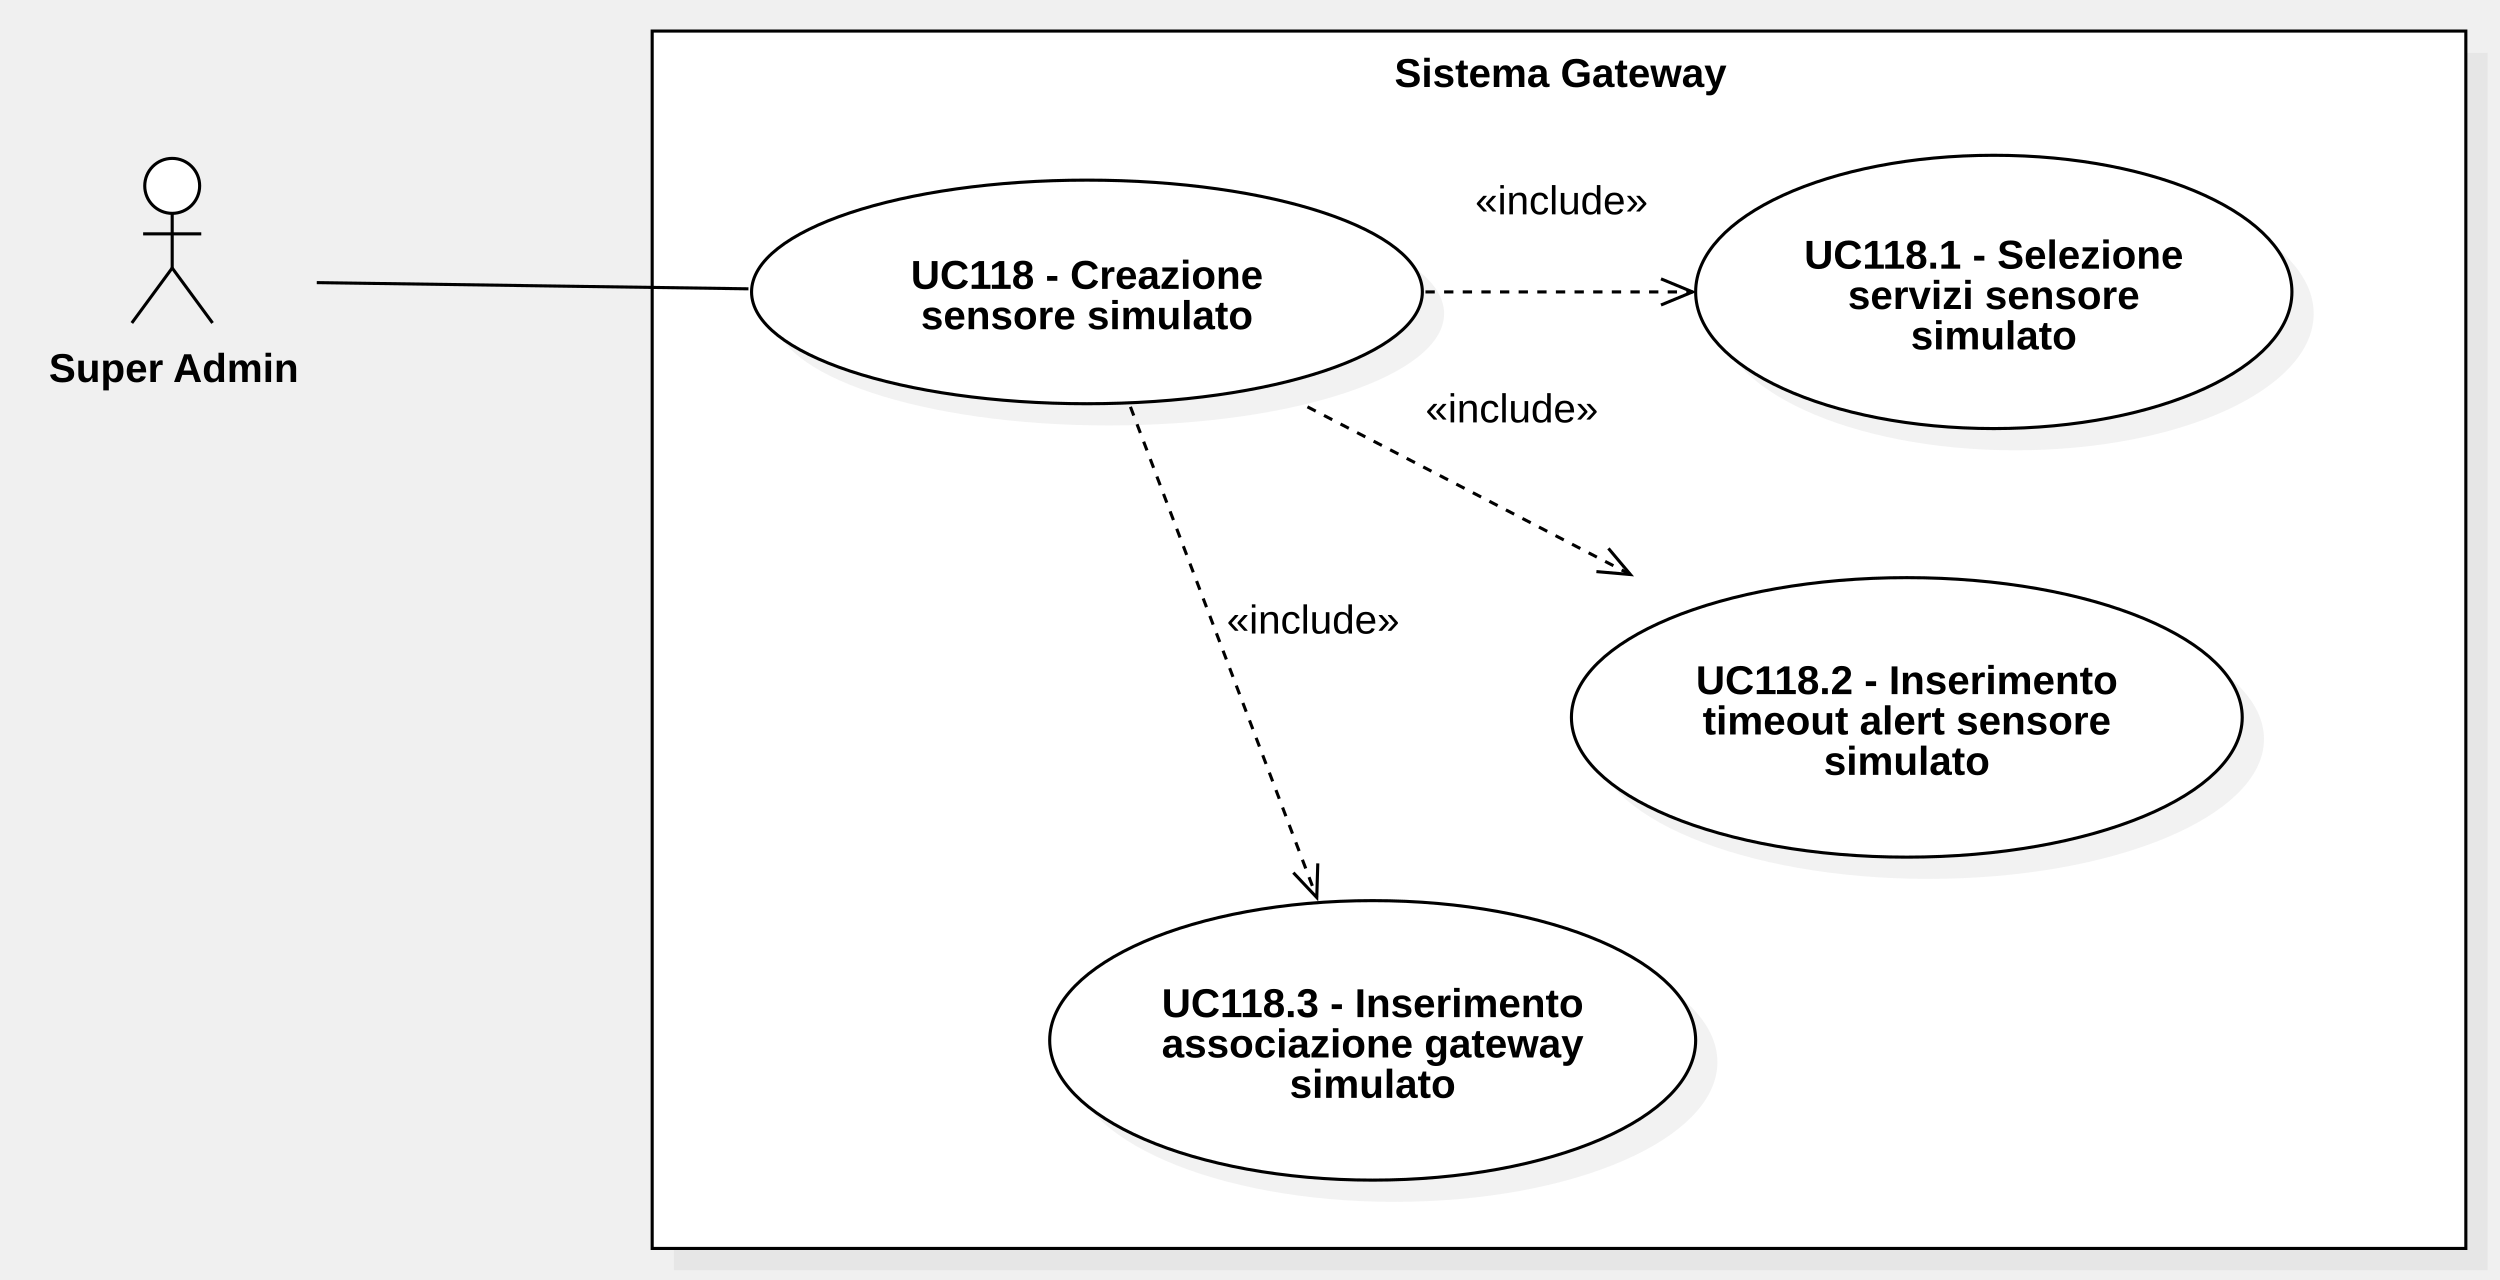
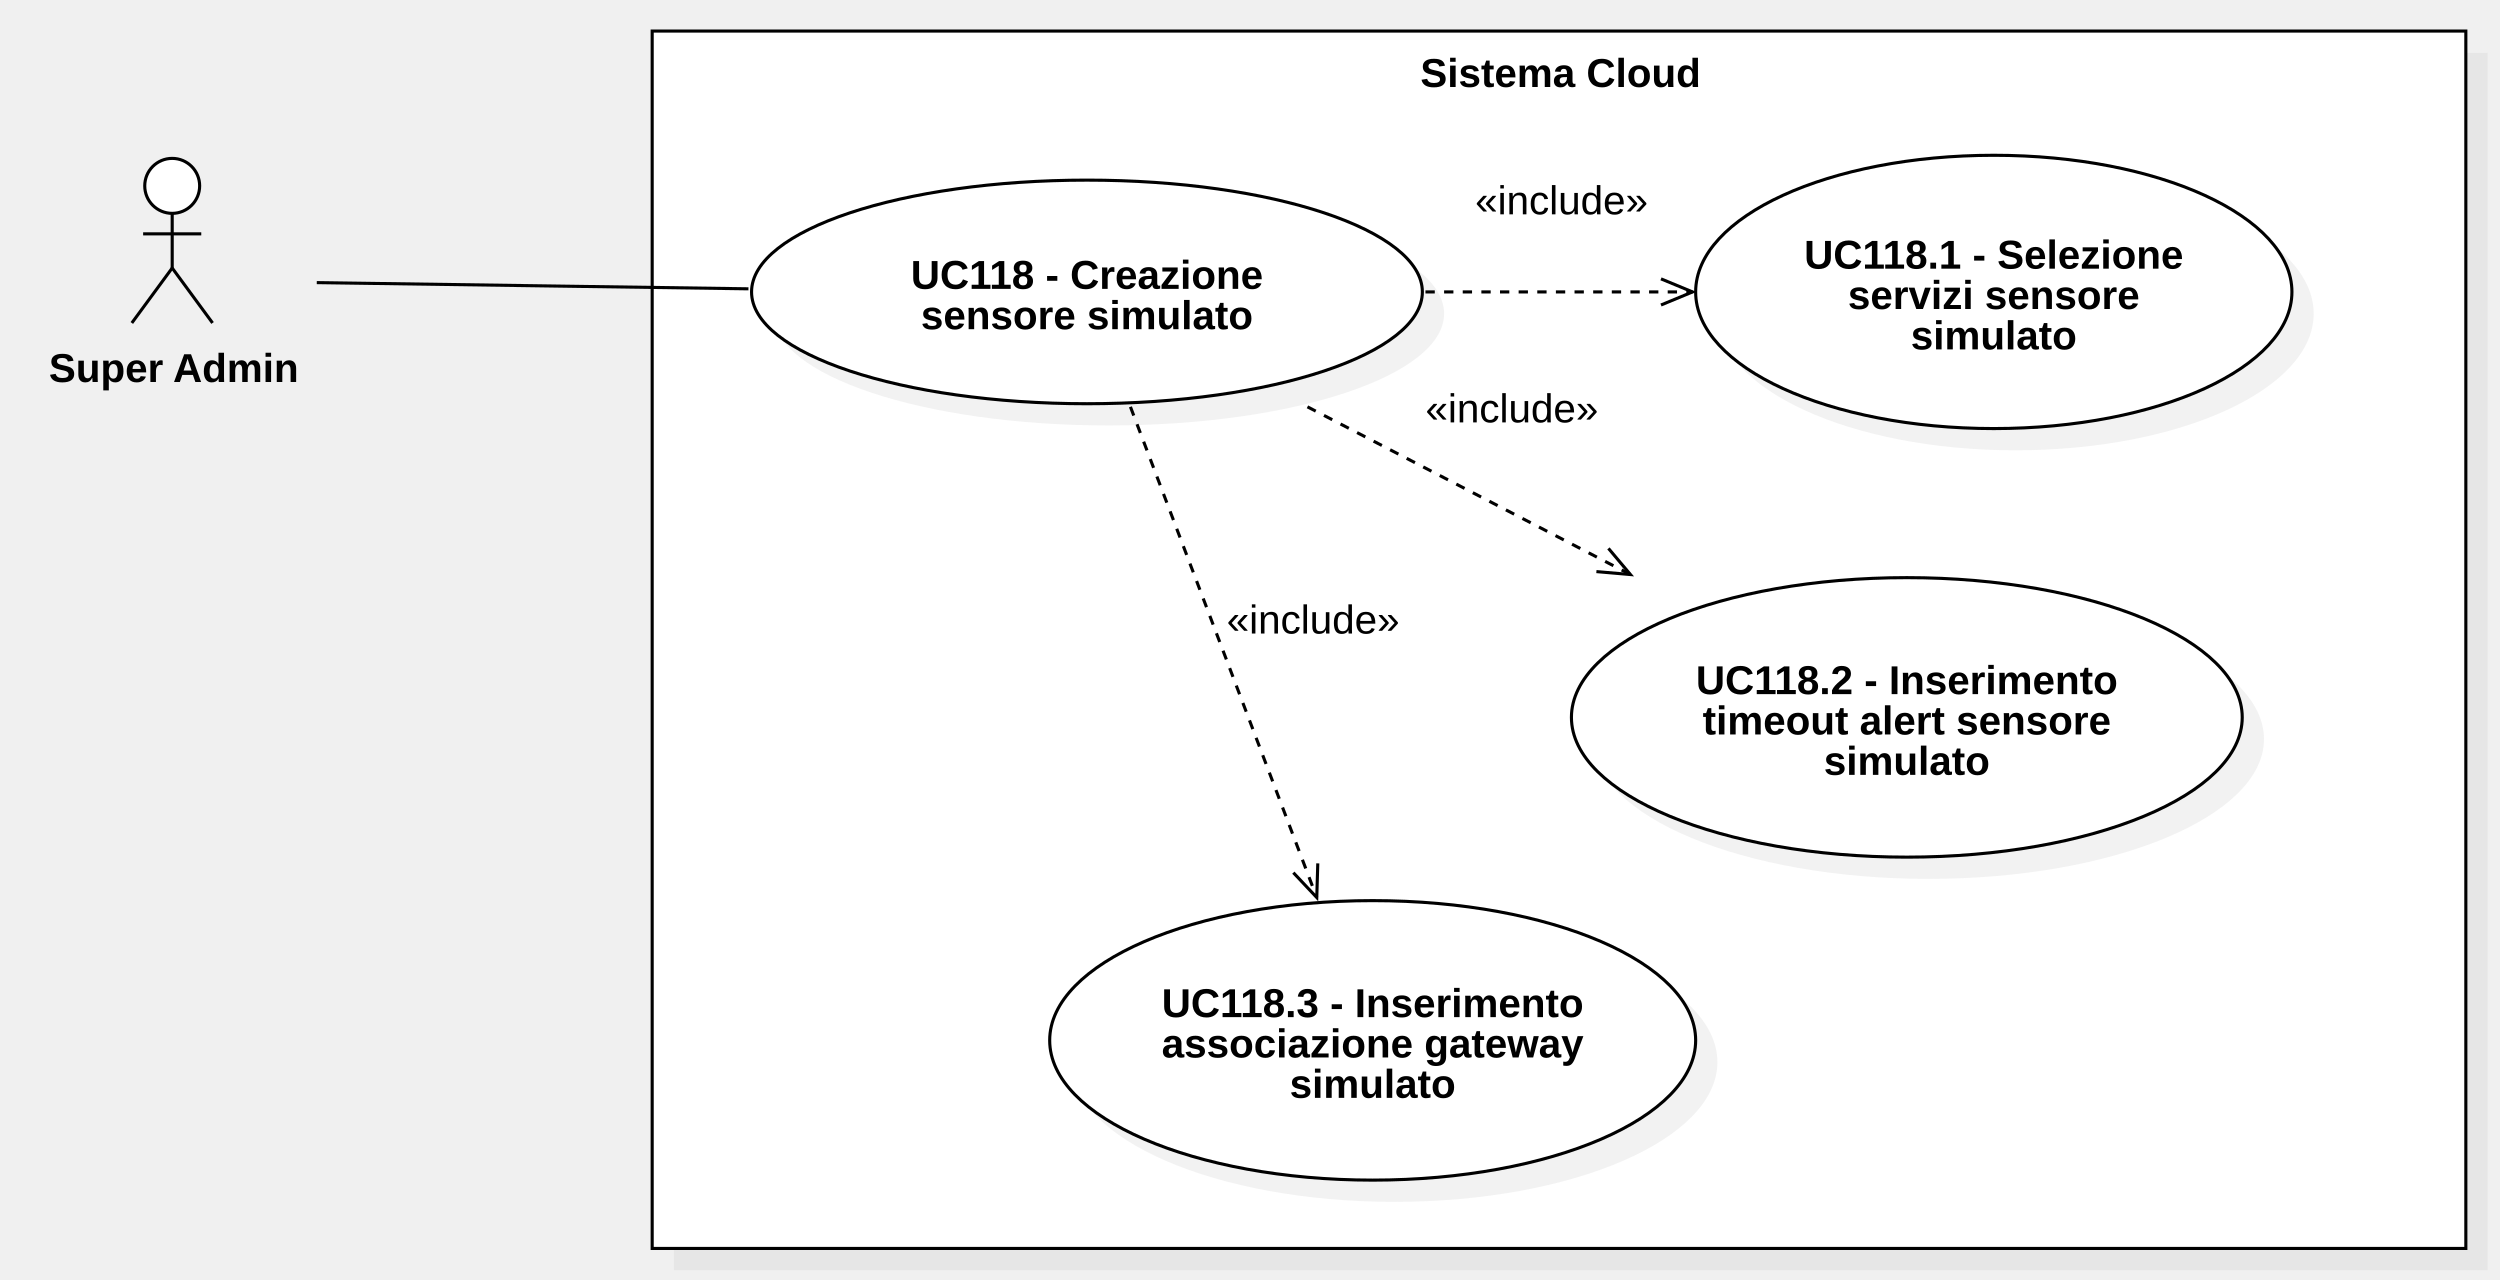
<svg xmlns="http://www.w3.org/2000/svg" version="1.1" width="805" height="412">
  <defs />
  <g>
    <g>
      <rect fill="#C0C0C0" stroke="none" x="464" y="418" width="584" height="392" transform="matrix(1 0 0 1 -247 -401)" fill-opacity="0.2" />
    </g>
    <g>
      <rect fill="#ffffff" stroke="none" x="457" y="411" width="584" height="392" transform="matrix(1 0 0 1 -247 -401)" />
    </g>
    <g>
      <path fill="none" stroke="#000000" paint-order="fill stroke markers" d=" M 210 10 L 794 10 L 794 402 L 210 402 L 210 10 Z Z" stroke-miterlimit="10" stroke-dasharray="" />
    </g>
    <g>
      <g>
        <path fill="none" stroke="none" />
-         <text fill="#000000" stroke="none" font-family="Arial" font-size="13px" font-style="normal" font-weight="bold" text-decoration="undefined" x="749.5" y="424.5" text-anchor="middle" dominant-baseline="central" transform="matrix(1 0 0 1 -247 -401)">Sistema Gateway</text>
+         <text fill="#000000" stroke="none" font-family="Arial" font-size="13px" font-style="normal" font-weight="bold" text-decoration="undefined" x="749.5" y="424.5" text-anchor="middle" dominant-baseline="central" transform="matrix(1 0 0 1 -247 -401)">Sistema Cloud</text>
      </g>
    </g>
    <g>
      <path fill="#ffffff" stroke="none" paint-order="stroke fill markers" d=" M 46.607 59.85 C 46.607 54.962 50.565 51 55.447 51 C 60.329 51 64.287 54.962 64.287 59.85 C 64.287 64.738 60.329 68.7 55.447 68.7 C 50.565 68.7 46.607 64.738 46.607 59.85 Z" />
    </g>
    <g>
      <path fill="none" stroke="#000000" paint-order="fill stroke markers" d=" M 46.607 59.85 C 46.607 54.962 50.565 51 55.447 51 C 60.329 51 64.287 54.962 64.287 59.85 C 64.287 64.738 60.329 68.7 55.447 68.7 C 50.565 68.7 46.607 64.738 46.607 59.85 Z" stroke-miterlimit="10" stroke-dasharray="" />
    </g>
    <g>
      <path fill="none" stroke="#000000" paint-order="fill stroke markers" d=" M 55.447 68.7 L 55.447 86.3" stroke-miterlimit="10" stroke-dasharray="" />
    </g>
    <g>
      <path fill="none" stroke="#000000" paint-order="fill stroke markers" d=" M 46.087 75.3 L 64.807 75.3" stroke-miterlimit="10" stroke-dasharray="" />
    </g>
    <g>
      <path fill="none" stroke="#000000" paint-order="fill stroke markers" d=" M 55.447 86.3 L 42.447 104" stroke-miterlimit="10" stroke-dasharray="" />
    </g>
    <g>
      <path fill="none" stroke="#000000" paint-order="fill stroke markers" d=" M 55.447 86.3 L 68.447 104" stroke-miterlimit="10" stroke-dasharray="" />
    </g>
    <g>
      <g>
        <path fill="none" stroke="none" />
        <text fill="#000000" stroke="none" font-family="Arial" font-size="13px" font-style="normal" font-weight="bold" text-decoration="undefined" x="302.947" y="519.5" text-anchor="middle" dominant-baseline="central" transform="matrix(1 0 0 1 -247 -401)">Super Admin</text>
      </g>
    </g>
    <g>
      <path fill="#C0C0C0" stroke="none" paint-order="stroke fill markers" d=" M 249 101 C 249 81.118 297.353 65 357 65 C 416.647 65 465 81.118 465 101 C 465 120.882 416.647 137 357 137 C 297.353 137 249 120.882 249 101 Z" fill-opacity="0.2" />
    </g>
    <g>
      <path fill="#ffffff" stroke="none" paint-order="stroke fill markers" d=" M 242 94 C 242 74.118 290.353 58 350 58 C 409.647 58 458 74.118 458 94 C 458 113.882 409.647 130 350 130 C 290.353 130 242 113.882 242 94 Z" />
    </g>
    <g>
      <path fill="none" stroke="#000000" paint-order="fill stroke markers" d=" M 242 94 C 242 74.118 290.353 58 350 58 C 409.647 58 458 74.118 458 94 C 458 113.882 409.647 130 350 130 C 290.353 130 242 113.882 242 94 Z" stroke-miterlimit="10" stroke-dasharray="" />
    </g>
    <g>
      <g>
        <path fill="none" stroke="none" />
        <text fill="#000000" stroke="none" font-family="Arial" font-size="13px" font-style="normal" font-weight="bold" text-decoration="undefined" x="597" y="489.5" text-anchor="middle" dominant-baseline="central" transform="matrix(1 0 0 1 -247 -401)">UC118 - Creazione</text>
        <text fill="#000000" stroke="none" font-family="Arial" font-size="13px" font-style="normal" font-weight="bold" text-decoration="undefined" x="597" y="502.5" text-anchor="middle" dominant-baseline="central" transform="matrix(1 0 0 1 -247 -401)">sensore simulato</text>
      </g>
    </g>
    <g>
      <path fill="none" stroke="#000000" paint-order="fill stroke markers" d=" M 102 91 L 241 93" stroke-miterlimit="10" stroke-dasharray="" />
    </g>
    <g>
      <path fill="#C0C0C0" stroke="none" paint-order="stroke fill markers" d=" M 553 101 C 553 76.699 595.981 57 649 57 C 702.019 57 745 76.699 745 101 C 745 125.301 702.019 145 649 145 C 595.981 145 553 125.301 553 101 Z" fill-opacity="0.2" />
    </g>
    <g>
      <path fill="#ffffff" stroke="none" paint-order="stroke fill markers" d=" M 546 94 C 546 69.699 588.981 50 642 50 C 695.019 50 738 69.699 738 94 C 738 118.301 695.019 138 642 138 C 588.981 138 546 118.301 546 94 Z" />
    </g>
    <g>
      <path fill="none" stroke="#000000" paint-order="fill stroke markers" d=" M 546 94 C 546 69.699 588.981 50 642 50 C 695.019 50 738 69.699 738 94 C 738 118.301 695.019 138 642 138 C 588.981 138 546 118.301 546 94 Z" stroke-miterlimit="10" stroke-dasharray="" />
    </g>
    <g>
      <g>
        <path fill="none" stroke="none" />
        <text fill="#000000" stroke="none" font-family="Arial" font-size="13px" font-style="normal" font-weight="bold" text-decoration="undefined" x="889" y="483" text-anchor="middle" dominant-baseline="central" transform="matrix(1 0 0 1 -247 -401)">UC118.1 - Selezione</text>
        <text fill="#000000" stroke="none" font-family="Arial" font-size="13px" font-style="normal" font-weight="bold" text-decoration="undefined" x="889" y="496" text-anchor="middle" dominant-baseline="central" transform="matrix(1 0 0 1 -247 -401)">servizi sensore</text>
        <text fill="#000000" stroke="none" font-family="Arial" font-size="13px" font-style="normal" font-weight="bold" text-decoration="undefined" x="889" y="509" text-anchor="middle" dominant-baseline="central" transform="matrix(1 0 0 1 -247 -401)">simulato</text>
      </g>
    </g>
    <g>
      <path fill="#C0C0C0" stroke="none" paint-order="stroke fill markers" d=" M 513 238 C 513 213.147 561.353 193 621 193 C 680.647 193 729 213.147 729 238 C 729 262.853 680.647 283 621 283 C 561.353 283 513 262.853 513 238 Z" fill-opacity="0.2" />
    </g>
    <g>
      <path fill="#ffffff" stroke="none" paint-order="stroke fill markers" d=" M 506 231 C 506 206.147 554.353 186 614 186 C 673.647 186 722 206.147 722 231 C 722 255.853 673.647 276 614 276 C 554.353 276 506 255.853 506 231 Z" />
    </g>
    <g>
      <path fill="none" stroke="#000000" paint-order="fill stroke markers" d=" M 506 231 C 506 206.147 554.353 186 614 186 C 673.647 186 722 206.147 722 231 C 722 255.853 673.647 276 614 276 C 554.353 276 506 255.853 506 231 Z" stroke-miterlimit="10" stroke-dasharray="" />
    </g>
    <g>
      <g>
        <path fill="none" stroke="none" />
        <text fill="#000000" stroke="none" font-family="Arial" font-size="13px" font-style="normal" font-weight="bold" text-decoration="undefined" x="861" y="620" text-anchor="middle" dominant-baseline="central" transform="matrix(1 0 0 1 -247 -401)">UC118.2 - Inserimento</text>
        <text fill="#000000" stroke="none" font-family="Arial" font-size="13px" font-style="normal" font-weight="bold" text-decoration="undefined" x="861" y="633" text-anchor="middle" dominant-baseline="central" transform="matrix(1 0 0 1 -247 -401)">timeout alert sensore</text>
        <text fill="#000000" stroke="none" font-family="Arial" font-size="13px" font-style="normal" font-weight="bold" text-decoration="undefined" x="861" y="646" text-anchor="middle" dominant-baseline="central" transform="matrix(1 0 0 1 -247 -401)">simulato</text>
      </g>
    </g>
    <g>
      <path fill="#C0C0C0" stroke="none" paint-order="stroke fill markers" d=" M 345 342 C 345 317.147 391.562 297 449 297 C 506.438 297 553 317.147 553 342 C 553 366.853 506.438 387 449 387 C 391.562 387 345 366.853 345 342 Z" fill-opacity="0.2" />
    </g>
    <g>
      <path fill="#ffffff" stroke="none" paint-order="stroke fill markers" d=" M 338 335 C 338 310.147 384.562 290 442 290 C 499.438 290 546 310.147 546 335 C 546 359.853 499.438 380 442 380 C 384.562 380 338 359.853 338 335 Z" />
    </g>
    <g>
      <path fill="none" stroke="#000000" paint-order="fill stroke markers" d=" M 338 335 C 338 310.147 384.562 290 442 290 C 499.438 290 546 310.147 546 335 C 546 359.853 499.438 380 442 380 C 384.562 380 338 359.853 338 335 Z" stroke-miterlimit="10" stroke-dasharray="" />
    </g>
    <g>
      <g>
        <path fill="none" stroke="none" />
        <text fill="#000000" stroke="none" font-family="Arial" font-size="13px" font-style="normal" font-weight="bold" text-decoration="undefined" x="689" y="724" text-anchor="middle" dominant-baseline="central" transform="matrix(1 0 0 1 -247 -401)">UC118.3 - Inserimento</text>
        <text fill="#000000" stroke="none" font-family="Arial" font-size="13px" font-style="normal" font-weight="bold" text-decoration="undefined" x="689" y="737" text-anchor="middle" dominant-baseline="central" transform="matrix(1 0 0 1 -247 -401)">associazione gateway</text>
        <text fill="#000000" stroke="none" font-family="Arial" font-size="13px" font-style="normal" font-weight="bold" text-decoration="undefined" x="689" y="750" text-anchor="middle" dominant-baseline="central" transform="matrix(1 0 0 1 -247 -401)">simulato</text>
      </g>
    </g>
    <g>
      <path fill="none" stroke="#000000" paint-order="fill stroke markers" d=" M 364 131 L 424 289" stroke-miterlimit="10" stroke-dasharray="3" />
    </g>
    <g>
      <path fill="none" stroke="#000000" paint-order="fill stroke markers" d=" M 416.457 280.994 L 424 289 L 424.327 278.005" stroke-miterlimit="10" stroke-dasharray="" />
    </g>
    <g>
      <rect fill="#ffffff" stroke="none" x="642" y="594" width="55.656" height="13" transform="matrix(1 0 0 1 -247 -401)" />
    </g>
    <g>
      <g>
        <path fill="none" stroke="none" />
        <text fill="#000000" stroke="none" font-family="Arial" font-size="13px" font-style="normal" font-weight="normal" text-decoration="undefined" x="669.828" y="600.5" text-anchor="middle" dominant-baseline="central" transform="matrix(1 0 0 1 -247 -401)">«include»</text>
      </g>
    </g>
    <g>
      <path fill="none" stroke="#000000" paint-order="fill stroke markers" d=" M 421 131 L 525 185" stroke-miterlimit="10" stroke-dasharray="3" />
    </g>
    <g>
      <path fill="none" stroke="#000000" paint-order="fill stroke markers" d=" M 514.041 184.053 L 525 185 L 517.92 176.581" stroke-miterlimit="10" stroke-dasharray="" />
    </g>
    <g>
      <rect fill="#ffffff" stroke="none" x="706" y="526" width="55.656" height="13" transform="matrix(1 0 0 1 -247 -401)" />
    </g>
    <g>
      <g>
        <path fill="none" stroke="none" />
        <text fill="#000000" stroke="none" font-family="Arial" font-size="13px" font-style="normal" font-weight="normal" text-decoration="undefined" x="733.828" y="532.5" text-anchor="middle" dominant-baseline="central" transform="matrix(1 0 0 1 -247 -401)">«include»</text>
      </g>
    </g>
    <g>
      <path fill="none" stroke="#000000" paint-order="fill stroke markers" d=" M 459 94 L 545 94" stroke-miterlimit="10" stroke-dasharray="3" />
    </g>
    <g>
      <path fill="none" stroke="#000000" paint-order="fill stroke markers" d=" M 534.837 98.21 L 545 94 L 534.837 89.79" stroke-miterlimit="10" stroke-dasharray="" />
    </g>
    <g>
      <rect fill="#ffffff" stroke="none" x="722" y="459" width="55.656" height="13" transform="matrix(1 0 0 1 -247 -401)" />
    </g>
    <g>
      <g>
        <path fill="none" stroke="none" />
        <text fill="#000000" stroke="none" font-family="Arial" font-size="13px" font-style="normal" font-weight="normal" text-decoration="undefined" x="749.828" y="465.5" text-anchor="middle" dominant-baseline="central" transform="matrix(1 0 0 1 -247 -401)">«include»</text>
      </g>
    </g>
  </g>
</svg>
